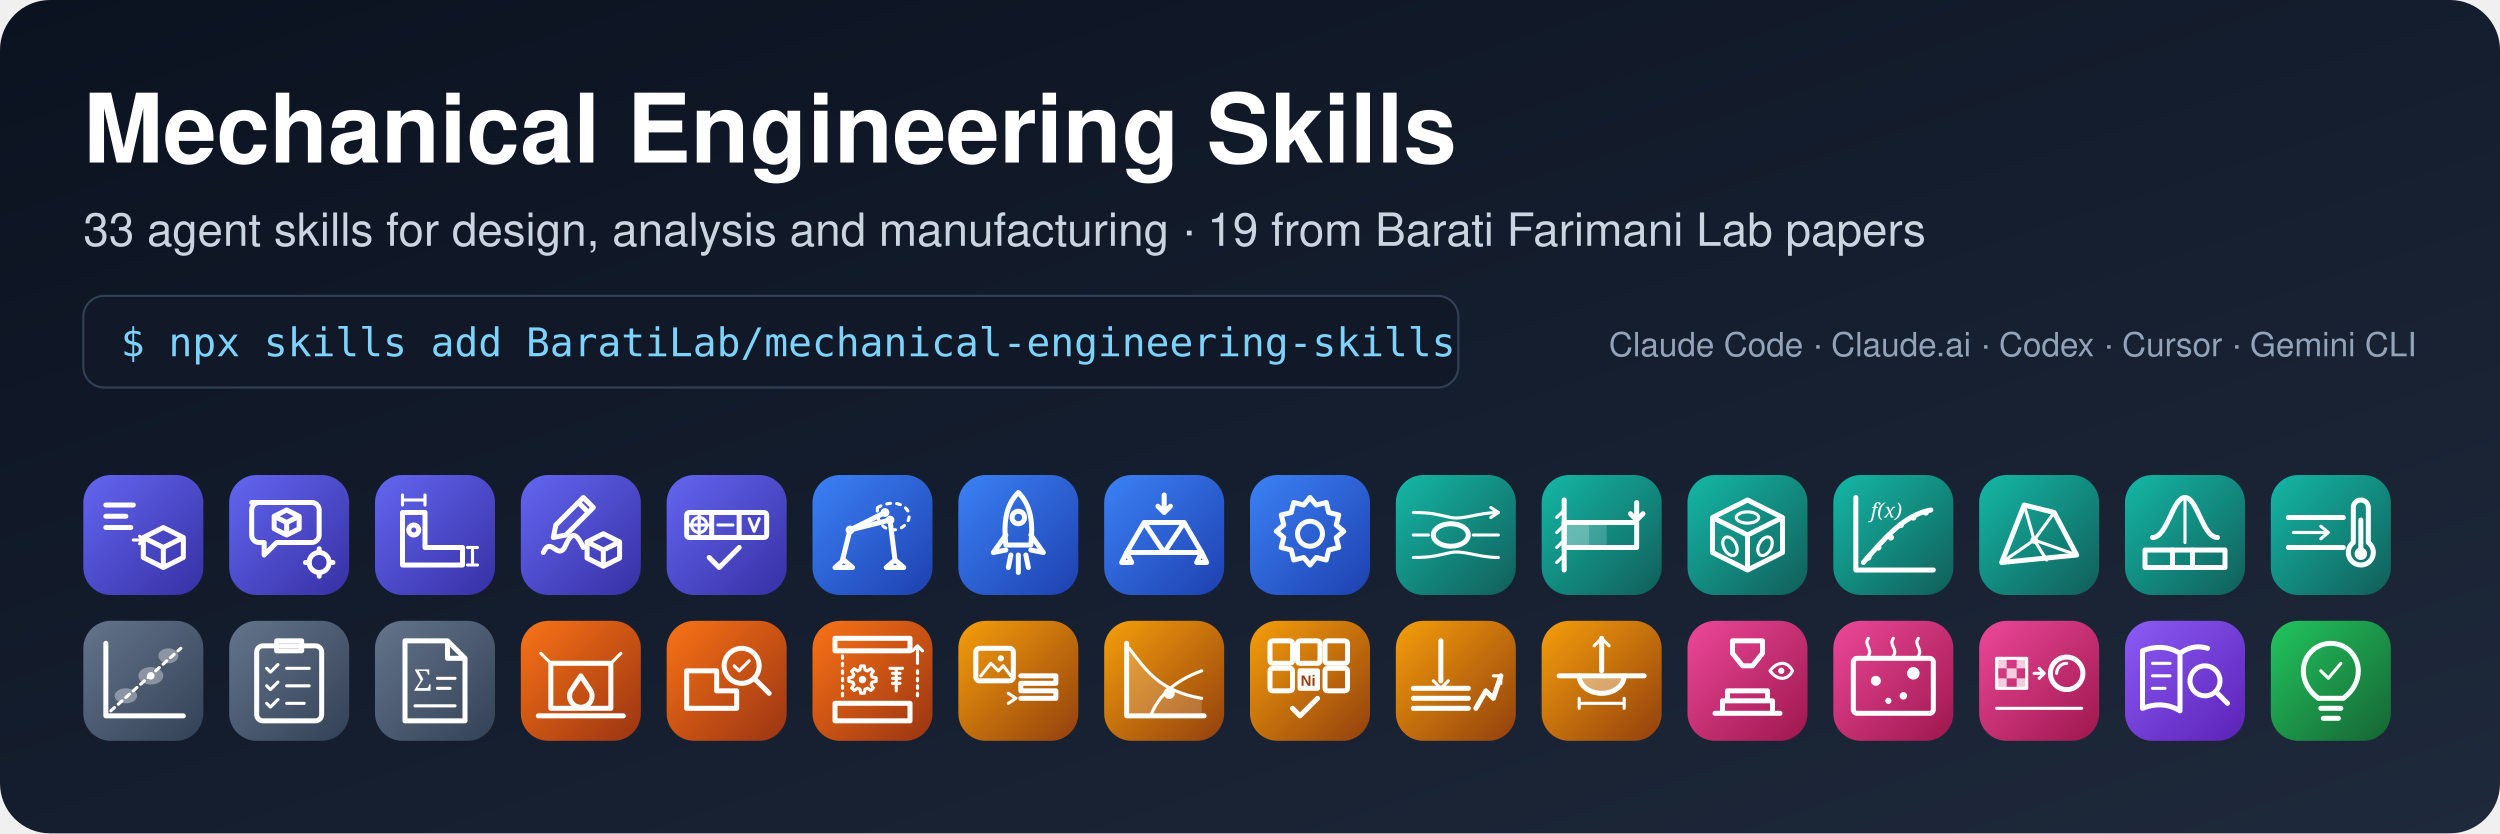
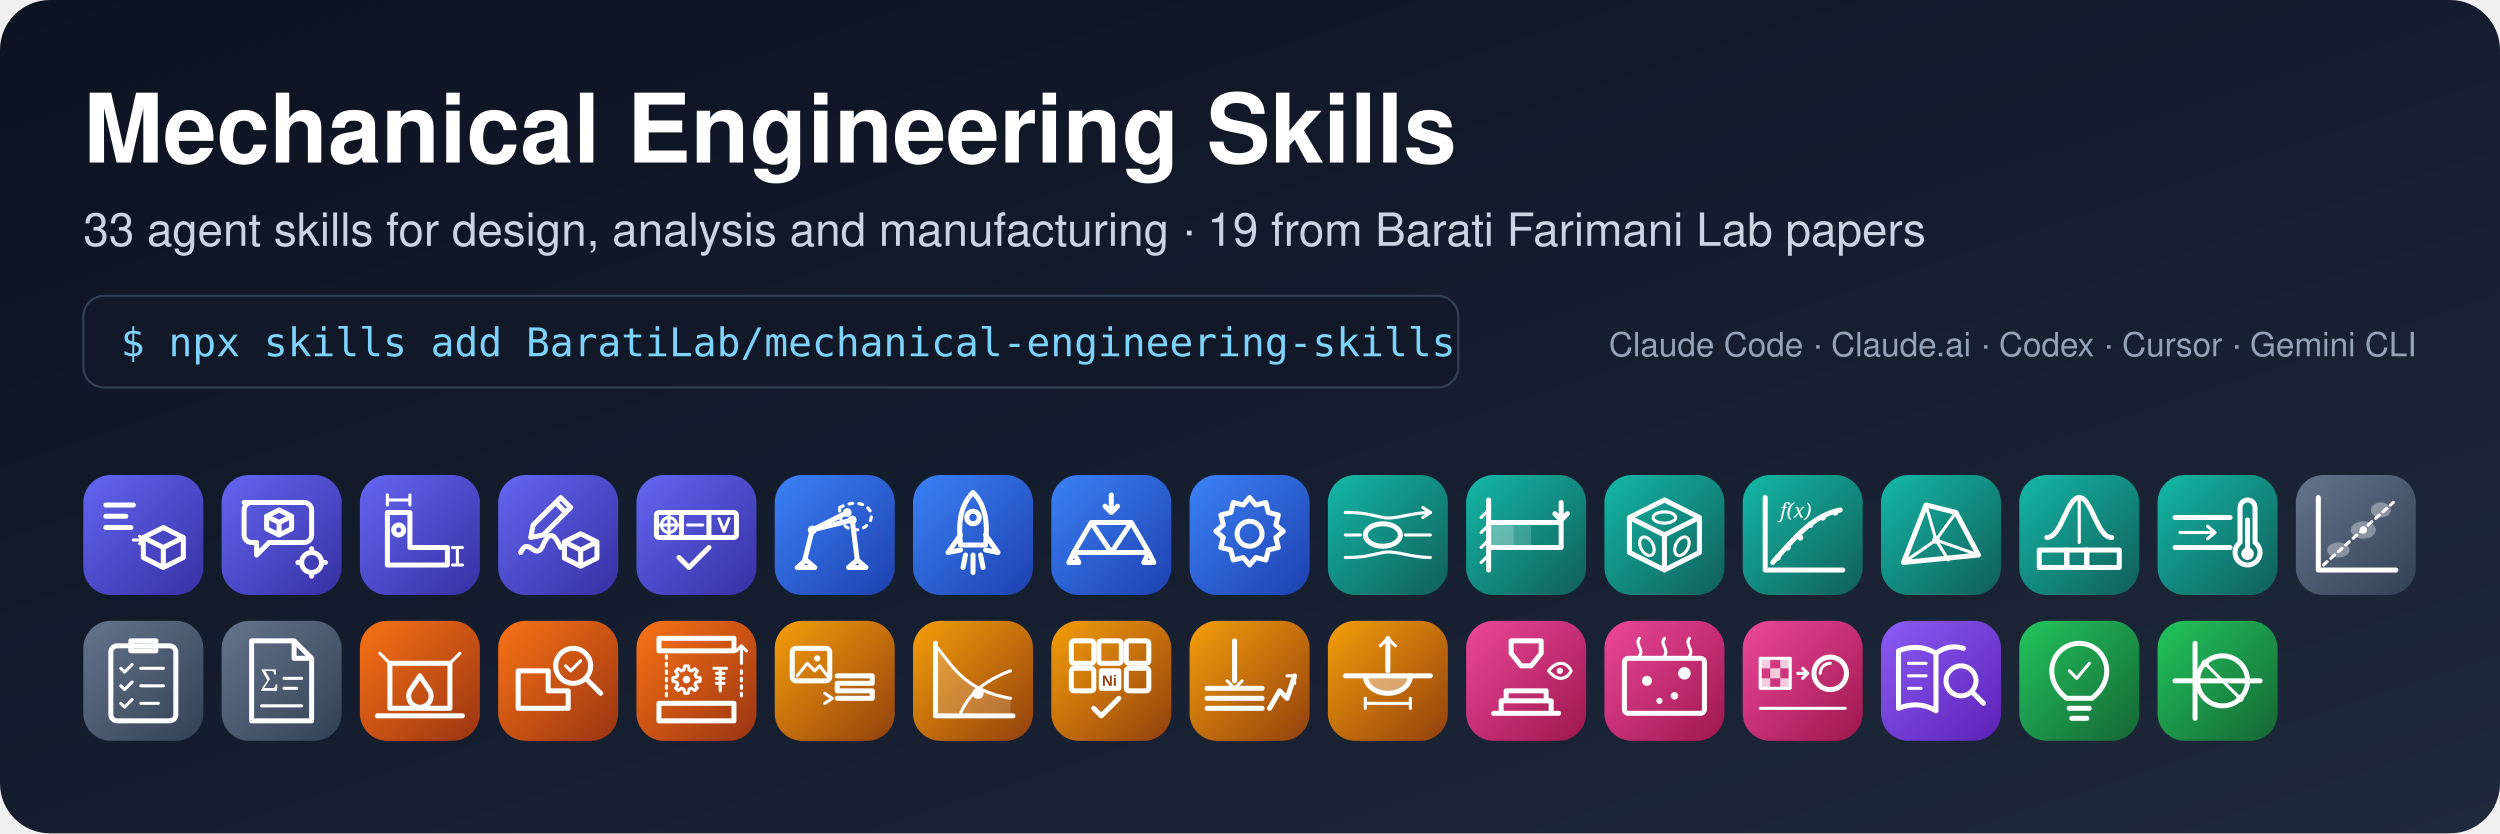
<svg xmlns="http://www.w3.org/2000/svg" width="1200" height="400" viewBox="0 0 1200 400">
  <defs>
    <linearGradient id="bg" x1="0" y1="0" x2="1" y2="1">
      <stop offset="0" stop-color="#0b1220" />
      <stop offset="1" stop-color="#1e293b" />
    </linearGradient>
  </defs>
  <rect width="1200" height="400" rx="24" fill="url(#bg)" />
  <text x="40" y="78" font-family="Helvetica,Arial,sans-serif" font-size="46" font-weight="700" fill="#fff">Mechanical Engineering Skills</text>
  <text x="40" y="118" font-family="Helvetica,Arial,sans-serif" font-size="22" fill="#cbd5e1">33 agent skills for design, analysis and manufacturing · 19 from Barati Farimani Lab papers</text>
  <rect x="40" y="142" width="660" height="44" rx="10" fill="#111827" stroke="#334155" />
  <text x="58" y="171" font-family="Menlo,Consolas,monospace" font-size="19" fill="#7dd3fc">$ npx skills add BaratiLab/mechanical-engineering-skills</text>
  <text x="1160" y="171" text-anchor="end" font-family="Helvetica,Arial,sans-serif" font-size="16" fill="#94a3b8">Claude Code · Claude.ai · Codex · Cursor · Gemini CLI</text>
-   <g transform="translate(40,228) scale(0.6)">
+   <g transform="translate(40.0,228) scale(0.6)">
    <defs>
      <linearGradient id="g-cadsmith-text-to-cad" x1="0" y1="0" x2="1" y2="1">
        <stop offset="0" stop-color="#6366f1" />
        <stop offset="1" stop-color="#3730a3" />
      </linearGradient>
    </defs>
    <rect width="96" height="96" rx="22" fill="url(#g-cadsmith-text-to-cad)" />
    <path stroke="#fff" stroke-width="4" stroke-linecap="round" stroke-linejoin="round" fill="none" d="M18,24 H40 M18,33 H34 M18,42 H38" />
    <path stroke="#fff" stroke-width="2.5" stroke-linecap="round" stroke-linejoin="round" fill="none" d="M40,52 l8,0 m-3,-3 l3,3 l-3,3" />
    <path stroke="#fff" stroke-width="4" stroke-linecap="round" stroke-linejoin="round" fill="none" d="M64,42 L80,50.0 L80,66.0 L64,74 L48,66.0 L48,50.0 Z M48,50.0 L64,58 L80,50.0 M64,58 L64,74" />
  </g>
-   <g transform="translate(110,228) scale(0.6)">
+   <g transform="translate(106.375,228) scale(0.6)">
    <defs>
      <linearGradient id="g-query2cad-freecad" x1="0" y1="0" x2="1" y2="1">
        <stop offset="0" stop-color="#6366f1" />
        <stop offset="1" stop-color="#3730a3" />
      </linearGradient>
    </defs>
    <rect width="96" height="96" rx="22" fill="url(#g-query2cad-freecad)" />
    <path stroke="#fff" stroke-width="4" stroke-linecap="round" stroke-linejoin="round" fill="none" d="M18,22 H66 a6,6 0 0 1 6,6 V48 a6,6 0 0 1 -6,6 H38 L28,64 V54 H24 a6,6 0 0 1 -6,-6 V28 a6,6 0 0 1 6,-6 Z" />
    <path stroke="#fff" stroke-width="4" stroke-linecap="round" stroke-linejoin="round" fill="none" d="M46,28 L56,33.0 L56,43.0 L46,48 L36,43.0 L36,33.0 Z M36,33.0 L46,38 L56,33.0 M46,38 L46,48" />
    <circle cx="72" cy="70" r="8" stroke="#fff" stroke-width="4" stroke-linecap="round" stroke-linejoin="round" fill="none" />
    <path stroke="#fff" stroke-width="4" stroke-linecap="round" stroke-linejoin="round" fill="none" d="M72,62 v-3 M72,78 v3 M64,70 h-3 M80,70 h3" />
  </g>
-   <g transform="translate(180,228) scale(0.6)">
+   <g transform="translate(172.75,228) scale(0.6)">
    <defs>
      <linearGradient id="g-parametric-part-cad" x1="0" y1="0" x2="1" y2="1">
        <stop offset="0" stop-color="#6366f1" />
        <stop offset="1" stop-color="#3730a3" />
      </linearGradient>
    </defs>
    <rect width="96" height="96" rx="22" fill="url(#g-parametric-part-cad)" />
    <path stroke="#fff" stroke-width="4" stroke-linecap="round" stroke-linejoin="round" fill="none" d="M22,30 H40 V58 H70 V72 H22 Z" />
    <circle cx="31" cy="44" r="4" stroke="#fff" stroke-width="4" stroke-linecap="round" stroke-linejoin="round" fill="none" />
    <path stroke="#fff" stroke-width="2.5" stroke-linecap="round" stroke-linejoin="round" fill="none" d="M22,20 H40 M22,16 v8 M40,16 v8 M78,58 V72 M74,58 h8 M74,72 h8" />
  </g>
-   <g transform="translate(250,228) scale(0.6)">
+   <g transform="translate(239.125,228) scale(0.6)">
    <defs>
      <linearGradient id="g-sketch-to-cad" x1="0" y1="0" x2="1" y2="1">
        <stop offset="0" stop-color="#6366f1" />
        <stop offset="1" stop-color="#3730a3" />
      </linearGradient>
    </defs>
    <rect width="96" height="96" rx="22" fill="url(#g-sketch-to-cad)" />
    <path stroke="#fff" stroke-width="4" stroke-linecap="round" stroke-linejoin="round" fill="none" d="M18,62 C24,48 30,70 36,56 S46,50 50,58" />
    <path stroke="#fff" stroke-width="4" stroke-linecap="round" stroke-linejoin="round" fill="none" d="M28,40 L50,18 L58,26 L36,48 L26,50 Z M46,22 l8,8" />
    <path stroke="#fff" stroke-width="4" stroke-linecap="round" stroke-linejoin="round" fill="none" d="M66,47 L79,53.5 L79,66.5 L66,73 L53,66.5 L53,53.5 Z M53,53.5 L66,60 L79,53.5 M66,60 L66,73" />
  </g>
-   <g transform="translate(320,228) scale(0.6)">
+   <g transform="translate(305.5,228) scale(0.6)">
    <defs>
      <linearGradient id="g-drawing-gdt-review" x1="0" y1="0" x2="1" y2="1">
        <stop offset="0" stop-color="#6366f1" />
        <stop offset="1" stop-color="#3730a3" />
      </linearGradient>
    </defs>
    <rect width="96" height="96" rx="22" fill="url(#g-drawing-gdt-review)" />
    <rect x="16" y="30" width="64" height="20" rx="2" stroke="#fff" stroke-width="4" stroke-linecap="round" stroke-linejoin="round" fill="none" />
    <path stroke="#fff" stroke-width="4" stroke-linecap="round" stroke-linejoin="round" fill="none" d="M36,30 V50 M58,30 V50" />
    <circle cx="26" cy="40" r="6" stroke="#fff" stroke-width="2.5" stroke-linecap="round" stroke-linejoin="round" fill="none" />
    <path stroke="#fff" stroke-width="2.5" stroke-linecap="round" stroke-linejoin="round" fill="none" d="M26,31 v18 M17,40 h18" />
    <path stroke="#fff" stroke-width="2.5" stroke-linecap="round" stroke-linejoin="round" fill="none" d="M41,40 h12" />
    <path stroke="#fff" stroke-width="2.5" stroke-linecap="round" stroke-linejoin="round" fill="none" d="M66,35 l4,10 l4,-10" />
    <path stroke="#fff" stroke-width="4" stroke-linecap="round" stroke-linejoin="round" fill="none" d="M34,66 l8,8 l16,-16" />
  </g>
-   <g transform="translate(390,228) scale(0.6)">
+   <g transform="translate(371.875,228) scale(0.6)">
    <defs>
      <linearGradient id="g-linkage-synthesis" x1="0" y1="0" x2="1" y2="1">
        <stop offset="0" stop-color="#3b82f6" />
        <stop offset="1" stop-color="#1e40af" />
      </linearGradient>
    </defs>
    <rect width="96" height="96" rx="22" fill="url(#g-linkage-synthesis)" />
    <path stroke="#fff" stroke-width="2.5" stroke-linecap="round" stroke-linejoin="round" fill="none" stroke-dasharray="3 5" d="M52,26 C70,16 84,30 74,40 C66,48 50,44 52,26 Z" />
    <path stroke="#fff" stroke-width="4" stroke-linecap="round" stroke-linejoin="round" fill="none" d="M24,68 L30,44 L62,36 L66,68" />
    <circle cx="30" cy="44" r="3.5" fill="#fff" />
    <circle cx="62" cy="36" r="3.5" fill="#fff" />
    <path stroke="#fff" stroke-width="4" stroke-linecap="round" stroke-linejoin="round" fill="none" d="M30,44 L58,30" />
    <circle cx="58" cy="30" r="3.5" fill="#fff" />
    <path stroke="#fff" stroke-width="4" stroke-linecap="round" stroke-linejoin="round" fill="none" d="M18,74 h14 l-7,-6 z M59,74 h14 l-7,-6 z" />
  </g>
-   <g transform="translate(460,228) scale(0.6)">
+   <g transform="translate(438.25,228) scale(0.6)">
    <defs>
      <linearGradient id="g-rocketsmith" x1="0" y1="0" x2="1" y2="1">
        <stop offset="0" stop-color="#3b82f6" />
        <stop offset="1" stop-color="#1e40af" />
      </linearGradient>
    </defs>
    <rect width="96" height="96" rx="22" fill="url(#g-rocketsmith)" />
    <path stroke="#fff" stroke-width="4" stroke-linecap="round" stroke-linejoin="round" fill="none" d="M48,14 C58,24 60,38 58,56 H38 C36,38 38,24 48,14 Z" />
    <circle cx="48" cy="34" r="5" stroke="#fff" stroke-width="4" stroke-linecap="round" stroke-linejoin="round" fill="none" />
    <path stroke="#fff" stroke-width="4" stroke-linecap="round" stroke-linejoin="round" fill="none" d="M38,48 L28,62 L38,60 M58,48 L68,62 L58,60" />
    <path stroke="#fff" stroke-width="4" stroke-linecap="round" stroke-linejoin="round" fill="none" d="M42,64 l-2,10 M48,64 v14 M54,64 l2,10" />
  </g>
-   <g transform="translate(530,228) scale(0.6)">
+   <g transform="translate(504.625,228) scale(0.6)">
    <defs>
      <linearGradient id="g-llm-mechanical-designer" x1="0" y1="0" x2="1" y2="1">
        <stop offset="0" stop-color="#3b82f6" />
        <stop offset="1" stop-color="#1e40af" />
      </linearGradient>
    </defs>
    <rect width="96" height="96" rx="22" fill="url(#g-llm-mechanical-designer)" />
    <path stroke="#fff" stroke-width="4" stroke-linecap="round" stroke-linejoin="round" fill="none" d="M18,62 H78 L64,38 H32 Z M32,38 L48,62 L64,38" />
    <path stroke="#fff" stroke-width="4" stroke-linecap="round" stroke-linejoin="round" fill="none" d="M18,62 l-4,8 h8 z M78,62 l-4,8 h8 z" />
    <path stroke="#fff" stroke-width="4" stroke-linecap="round" stroke-linejoin="round" fill="none" d="M48,16 V30 m-5,-5 l5,5 l5,-5" />
  </g>
-   <g transform="translate(600,228) scale(0.6)">
+   <g transform="translate(571.0,228) scale(0.6)">
    <defs>
      <linearGradient id="g-machine-element-sizing" x1="0" y1="0" x2="1" y2="1">
        <stop offset="0" stop-color="#3b82f6" />
        <stop offset="1" stop-color="#1e40af" />
      </linearGradient>
    </defs>
    <rect width="96" height="96" rx="22" fill="url(#g-machine-element-sizing)" />
    <path stroke="#fff" stroke-width="4" stroke-linecap="round" stroke-linejoin="round" fill="none" d="M48,18 l5,6 l8,-2 l2,8 l8,2 l-2,8 l6,5 l-6,5 l2,8 l-8,2 l-2,8 l-8,-2 l-5,6 l-5,-6 l-8,2 l-2,-8 l-8,-2 l2,-8 l-6,-5 l6,-5 l-2,-8 l8,-2 l2,-8 l8,2 Z" />
    <circle cx="48" cy="47" r="10" stroke="#fff" stroke-width="4" stroke-linecap="round" stroke-linejoin="round" fill="none" />
  </g>
-   <g transform="translate(670,228) scale(0.6)">
+   <g transform="translate(637.375,228) scale(0.6)">
    <defs>
      <linearGradient id="g-cfd-simulation-setup" x1="0" y1="0" x2="1" y2="1">
        <stop offset="0" stop-color="#14b8a6" />
        <stop offset="1" stop-color="#115e59" />
      </linearGradient>
    </defs>
    <rect width="96" height="96" rx="22" fill="url(#g-cfd-simulation-setup)" />
    <ellipse cx="44" cy="48" rx="14" ry="9" stroke="#fff" stroke-width="4" stroke-linecap="round" stroke-linejoin="round" fill="none" />
    <path stroke="#fff" stroke-width="2.5" stroke-linecap="round" stroke-linejoin="round" fill="none" d="M14,30 C30,30 34,32 44,34 S66,30 82,30 M14,48 H26 M62,48 H82 M14,66 C30,66 34,64 44,62 S66,66 82,66" />
    <path stroke="#fff" stroke-width="2.5" stroke-linecap="round" stroke-linejoin="round" fill="none" d="M76,26 l6,4 l-6,4" />
  </g>
-   <g transform="translate(740,228) scale(0.6)">
+   <g transform="translate(703.75,228) scale(0.6)">
    <defs>
      <linearGradient id="g-stress-field-surrogate" x1="0" y1="0" x2="1" y2="1">
        <stop offset="0" stop-color="#14b8a6" />
        <stop offset="1" stop-color="#115e59" />
      </linearGradient>
    </defs>
    <rect width="96" height="96" rx="22" fill="url(#g-stress-field-surrogate)" />
    <path stroke="#fff" stroke-width="4" stroke-linecap="round" stroke-linejoin="round" fill="none" d="M18,20 V76" />
    <path stroke="#fff" stroke-width="2.5" stroke-linecap="round" stroke-linejoin="round" fill="none" d="M18,28 l-6,6 M18,40 l-6,6 M18,52 l-6,6 M18,64 l-6,6" />
    <rect x="18" y="38" width="58" height="20" stroke="#fff" stroke-width="4" stroke-linecap="round" stroke-linejoin="round" fill="none" />
    <path d="M20,40 h18 v16 h-18 z" fill="#fff" fill-opacity="0.35" />
    <path d="M38,40 h14 v16 h-14 z" fill="#fff" fill-opacity="0.18" />
    <path stroke="#fff" stroke-width="4" stroke-linecap="round" stroke-linejoin="round" fill="none" d="M76,22 V36 m-5,-5 l5,5 l5,-5" />
  </g>
-   <g transform="translate(810,228) scale(0.6)">
+   <g transform="translate(770.125,228) scale(0.6)">
    <defs>
      <linearGradient id="g-lattice-inverse-design" x1="0" y1="0" x2="1" y2="1">
        <stop offset="0" stop-color="#14b8a6" />
        <stop offset="1" stop-color="#115e59" />
      </linearGradient>
    </defs>
    <rect width="96" height="96" rx="22" fill="url(#g-lattice-inverse-design)" />
    <path stroke="#fff" stroke-width="4" stroke-linecap="round" stroke-linejoin="round" fill="none" d="M48,20 L76,34.0 L76,62.0 L48,76 L20,62.0 L20,34.0 Z M20,34.0 L48,48 L76,34.0 M48,48 L48,76" />
    <ellipse cx="48" cy="34" rx="9" ry="4.5" stroke="#fff" stroke-width="2.5" stroke-linecap="round" stroke-linejoin="round" fill="none" />
    <ellipse cx="34" cy="57" rx="5" ry="8" transform="rotate(-28 34 57)" stroke="#fff" stroke-width="2.5" stroke-linecap="round" stroke-linejoin="round" fill="none" />
    <ellipse cx="62" cy="57" rx="5" ry="8" transform="rotate(28 62 57)" stroke="#fff" stroke-width="2.5" stroke-linecap="round" stroke-linejoin="round" fill="none" />
  </g>
-   <g transform="translate(880,228) scale(0.6)">
+   <g transform="translate(836.5,228) scale(0.6)">
    <defs>
      <linearGradient id="g-equation-discovery" x1="0" y1="0" x2="1" y2="1">
        <stop offset="0" stop-color="#14b8a6" />
        <stop offset="1" stop-color="#115e59" />
      </linearGradient>
    </defs>
    <rect width="96" height="96" rx="22" fill="url(#g-equation-discovery)" />
    <path stroke="#fff" stroke-width="4" stroke-linecap="round" stroke-linejoin="round" fill="none" d="M18,18 V76 H80" />
    <circle cx="28" cy="66" r="2.5" fill="#fff" />
    <circle cx="36" cy="58" r="2.5" fill="#fff" />
    <circle cx="46" cy="50" r="2.5" fill="#fff" />
    <circle cx="54" cy="40" r="2.5" fill="#fff" />
    <circle cx="64" cy="34" r="2.5" fill="#fff" />
    <circle cx="74" cy="30" r="2.5" fill="#fff" />
    <path stroke="#fff" stroke-width="4" stroke-linecap="round" stroke-linejoin="round" fill="none" d="M24,70 C40,52 56,32 78,28" />
    <text x="30" y="34" font-family="Georgia,serif" font-style="italic" font-size="16" fill="#fff">f(x)</text>
  </g>
-   <g transform="translate(950,228) scale(0.6)">
+   <g transform="translate(902.875,228) scale(0.6)">
    <defs>
      <linearGradient id="g-quick-fea" x1="0" y1="0" x2="1" y2="1">
        <stop offset="0" stop-color="#14b8a6" />
        <stop offset="1" stop-color="#115e59" />
      </linearGradient>
    </defs>
    <rect width="96" height="96" rx="22" fill="url(#g-quick-fea)" />
    <path stroke="#fff" stroke-width="4" stroke-linecap="round" stroke-linejoin="round" fill="none" d="M18,70 L36,24 L60,30 L78,64 Z" />
    <path stroke="#fff" stroke-width="2.5" stroke-linecap="round" stroke-linejoin="round" fill="none" d="M36,24 L44,52 L18,70 M44,52 L60,30 M44,52 L78,64 M44,52 L54,68" />
    <circle cx="44" cy="52" r="3" fill="#fff" />
  </g>
-   <g transform="translate(1020,228) scale(0.6)">
+   <g transform="translate(969.25,228) scale(0.6)">
    <defs>
      <linearGradient id="g-tolerance-stackup" x1="0" y1="0" x2="1" y2="1">
        <stop offset="0" stop-color="#14b8a6" />
        <stop offset="1" stop-color="#115e59" />
      </linearGradient>
    </defs>
    <rect width="96" height="96" rx="22" fill="url(#g-tolerance-stackup)" />
    <rect x="16" y="60" width="22" height="14" stroke="#fff" stroke-width="4" stroke-linecap="round" stroke-linejoin="round" fill="none" />
    <rect x="38" y="60" width="16" height="14" stroke="#fff" stroke-width="4" stroke-linecap="round" stroke-linejoin="round" fill="none" />
    <rect x="54" y="60" width="26" height="14" stroke="#fff" stroke-width="4" stroke-linecap="round" stroke-linejoin="round" fill="none" />
    <path stroke="#fff" stroke-width="4" stroke-linecap="round" stroke-linejoin="round" fill="none" d="M22,50 C34,50 38,18 48,18 S62,50 74,50" />
    <path stroke="#fff" stroke-width="2.5" stroke-linecap="round" stroke-linejoin="round" fill="none" d="M48,18 V54" />
  </g>
-   <g transform="translate(1090,228) scale(0.6)">
+   <g transform="translate(1035.625,228) scale(0.6)">
    <defs>
      <linearGradient id="g-thermal-fluids-calc" x1="0" y1="0" x2="1" y2="1">
        <stop offset="0" stop-color="#14b8a6" />
        <stop offset="1" stop-color="#115e59" />
      </linearGradient>
    </defs>
    <rect width="96" height="96" rx="22" fill="url(#g-thermal-fluids-calc)" />
    <path stroke="#fff" stroke-width="4" stroke-linecap="round" stroke-linejoin="round" fill="none" d="M14,34 H58 M14,58 H58" />
    <path stroke="#fff" stroke-width="2.5" stroke-linecap="round" stroke-linejoin="round" fill="none" d="M18,46 H46 m-6,-5 l6,5 l-6,5" />
    <path stroke="#fff" stroke-width="4" stroke-linecap="round" stroke-linejoin="round" fill="none" d="M72,20 a6,6 0 0 1 6,6 V54 a10,10 0 1 1 -12,0 V26 a6,6 0 0 1 6,-6 Z" />
    <circle cx="72" cy="63" r="5" fill="#fff" />
    <path stroke="#fff" stroke-width="4" stroke-linecap="round" stroke-linejoin="round" fill="none" d="M72,62 V36" />
  </g>
-   <g transform="translate(40,298) scale(0.6)">
+   <g transform="translate(1102.0,228) scale(0.6)">
    <defs>
      <linearGradient id="g-material-selection" x1="0" y1="0" x2="1" y2="1">
        <stop offset="0" stop-color="#64748b" />
        <stop offset="1" stop-color="#334155" />
      </linearGradient>
    </defs>
    <rect width="96" height="96" rx="22" fill="url(#g-material-selection)" />
    <path stroke="#fff" stroke-width="4" stroke-linecap="round" stroke-linejoin="round" fill="none" d="M18,18 V76 H80" />
    <ellipse cx="34" cy="60" rx="9" ry="6" fill="#fff" fill-opacity="0.35" />
    <ellipse cx="54" cy="44" rx="10" ry="7" fill="#fff" fill-opacity="0.35" />
    <ellipse cx="68" cy="28" rx="8" ry="6" fill="#fff" fill-opacity="0.35" />
    <path stroke="#fff" stroke-width="2.5" stroke-linecap="round" stroke-linejoin="round" fill="none" stroke-dasharray="4 4" d="M22,72 L78,22" />
    <circle cx="54" cy="44" r="3" fill="#fff" />
  </g>
-   <g transform="translate(110,298) scale(0.6)">
+   <g transform="translate(40.0,298) scale(0.6)">
    <defs>
      <linearGradient id="g-design-review-package" x1="0" y1="0" x2="1" y2="1">
        <stop offset="0" stop-color="#64748b" />
        <stop offset="1" stop-color="#334155" />
      </linearGradient>
    </defs>
    <rect width="96" height="96" rx="22" fill="url(#g-design-review-package)" />
    <rect x="22" y="20" width="52" height="60" rx="5" stroke="#fff" stroke-width="4" stroke-linecap="round" stroke-linejoin="round" fill="none" />
    <path stroke="#fff" stroke-width="4" stroke-linecap="round" stroke-linejoin="round" fill="none" d="M38,16 h20 v8 h-20 z" />
    <path stroke="#fff" stroke-width="2.5" stroke-linecap="round" stroke-linejoin="round" fill="none" d="M30,38 l3,3 l6,-6 M30,52 l3,3 l6,-6 M30,66 l3,3 l6,-6 M46,38 h18 M46,52 h18 M46,66 h14" />
  </g>
-   <g transform="translate(180,298) scale(0.6)">
+   <g transform="translate(106.375,298) scale(0.6)">
    <defs>
      <linearGradient id="g-engineering-calc-report" x1="0" y1="0" x2="1" y2="1">
        <stop offset="0" stop-color="#64748b" />
        <stop offset="1" stop-color="#334155" />
      </linearGradient>
    </defs>
    <rect width="96" height="96" rx="22" fill="url(#g-engineering-calc-report)" />
    <path stroke="#fff" stroke-width="4" stroke-linecap="round" stroke-linejoin="round" fill="none" d="M24,16 H58 L72,30 V80 H24 Z M58,16 V30 H72" />
    <text x="31" y="56" font-family="Georgia,serif" font-size="24" fill="#fff">Σ</text>
    <path stroke="#fff" stroke-width="2.5" stroke-linecap="round" stroke-linejoin="round" fill="none" d="M50,46 h14 M50,54 h10 M32,68 h32" />
  </g>
-   <g transform="translate(250,298) scale(0.6)">
+   <g transform="translate(172.75,298) scale(0.6)">
    <defs>
      <linearGradient id="g-agentscad-fdm-dfam" x1="0" y1="0" x2="1" y2="1">
        <stop offset="0" stop-color="#f97316" />
        <stop offset="1" stop-color="#9a3412" />
      </linearGradient>
    </defs>
    <rect width="96" height="96" rx="22" fill="url(#g-agentscad-fdm-dfam)" />
    <path stroke="#fff" stroke-width="4" stroke-linecap="round" stroke-linejoin="round" fill="none" d="M14,76 H82" />
    <path stroke="#fff" stroke-width="4" stroke-linecap="round" stroke-linejoin="round" fill="none" d="M24,70 V34 H72 V70 Z" />
    <path stroke="#fff" stroke-width="4" stroke-linecap="round" stroke-linejoin="round" fill="none" d="M48,44 L56,56 A9,9 0 1 1 40,56 Z" />
    <path stroke="#fff" stroke-width="2.5" stroke-linecap="round" stroke-linejoin="round" fill="none" d="M72,34 L80,26 M24,34 L16,26" />
  </g>
-   <g transform="translate(320,298) scale(0.6)">
+   <g transform="translate(239.125,298) scale(0.6)">
    <defs>
      <linearGradient id="g-dfm-review" x1="0" y1="0" x2="1" y2="1">
        <stop offset="0" stop-color="#f97316" />
        <stop offset="1" stop-color="#9a3412" />
      </linearGradient>
    </defs>
    <rect width="96" height="96" rx="22" fill="url(#g-dfm-review)" />
    <path stroke="#fff" stroke-width="4" stroke-linecap="round" stroke-linejoin="round" fill="none" d="M16,70 V40 H40 V56 H56 V70 Z" />
    <circle cx="60" cy="36" r="14" stroke="#fff" stroke-width="4" stroke-linecap="round" stroke-linejoin="round" fill="none" />
    <path stroke="#fff" stroke-width="4" stroke-linecap="round" stroke-linejoin="round" fill="none" d="M70,46 L82,58" />
    <path stroke="#fff" stroke-width="2.5" stroke-linecap="round" stroke-linejoin="round" fill="none" d="M54,36 l4,4 l8,-8" />
  </g>
-   <g transform="translate(390,298) scale(0.6)">
+   <g transform="translate(305.5,298) scale(0.6)">
    <defs>
      <linearGradient id="g-mechanical-teardown" x1="0" y1="0" x2="1" y2="1">
        <stop offset="0" stop-color="#f97316" />
        <stop offset="1" stop-color="#9a3412" />
      </linearGradient>
    </defs>
    <rect width="96" height="96" rx="22" fill="url(#g-mechanical-teardown)" />
    <path stroke="#fff" stroke-width="4" stroke-linecap="round" stroke-linejoin="round" fill="none" d="M18,66 H78 V80 H18 Z" />
    <path stroke="#fff" stroke-width="4" stroke-linecap="round" stroke-linejoin="round" fill="none" d="M18,14 H78 V24 H18 Z" />
    <path stroke="#fff" stroke-width="2.5" stroke-linecap="round" stroke-linejoin="round" fill="none" d="M50.9,45.6 L50.9,48.4 L47.7,49.1 L46.9,51.0 L48.7,53.7 L46.7,55.7 L44.0,53.9 L42.1,54.7 L41.4,57.9 L38.6,57.9 L37.9,54.7 L36.0,53.9 L33.3,55.7 L31.3,53.7 L33.1,51.0 L32.3,49.1 L29.1,48.4 L29.1,45.6 L32.3,44.9 L33.1,43.0 L31.3,40.3 L33.3,38.3 L36.0,40.1 L37.9,39.3 L38.6,36.1 L41.4,36.1 L42.1,39.3 L44.0,40.1 L46.7,38.3 L48.7,40.3 L46.9,43.0 L47.7,44.9 Z" />
    <circle cx="40" cy="47" r="3" fill="#fff" />
    <path stroke="#fff" stroke-width="2.5" stroke-linecap="round" stroke-linejoin="round" fill="none" d="M62,38 h10 M67,38 V56 M64,42 h6 M64,46 h6 M64,50 h6" />
    <path stroke="#fff" stroke-width="2.5" stroke-linecap="round" stroke-linejoin="round" fill="none" stroke-dasharray="2 4" d="M24,28 V62 M84,40 V60" />
    <path stroke="#fff" stroke-width="2.5" stroke-linecap="round" stroke-linejoin="round" fill="none" d="M84,34 V20 m-4,4 l4,-4 l4,4" />
  </g>
-   <g transform="translate(460,298) scale(0.6)">
+   <g transform="translate(371.875,298) scale(0.6)">
    <defs>
      <linearGradient id="g-image2gcode" x1="0" y1="0" x2="1" y2="1">
        <stop offset="0" stop-color="#f59e0b" />
        <stop offset="1" stop-color="#92400e" />
      </linearGradient>
    </defs>
    <rect width="96" height="96" rx="22" fill="url(#g-image2gcode)" />
    <rect x="14" y="22" width="30" height="26" rx="3" stroke="#fff" stroke-width="4" stroke-linecap="round" stroke-linejoin="round" fill="none" />
    <path stroke="#fff" stroke-width="2.5" stroke-linecap="round" stroke-linejoin="round" fill="none" d="M18,44 l8,-10 l6,6 l4,-4 l6,8" />
    <circle cx="34" cy="30" r="2.5" fill="#fff" />
    <path stroke="#fff" stroke-width="4" stroke-linecap="round" stroke-linejoin="round" fill="none" d="M50,62 h28 v-6 h-28 v-6 h28 v-6 h-28" />
    <path stroke="#fff" stroke-width="2.5" stroke-linecap="round" stroke-linejoin="round" fill="none" d="M40,58 l6,4 l-6,4" />
  </g>
-   <g transform="translate(530,298) scale(0.6)">
+   <g transform="translate(438.25,298) scale(0.6)">
    <defs>
      <linearGradient id="g-lpbf-defect-prediction" x1="0" y1="0" x2="1" y2="1">
        <stop offset="0" stop-color="#f59e0b" />
        <stop offset="1" stop-color="#92400e" />
      </linearGradient>
    </defs>
    <rect width="96" height="96" rx="22" fill="url(#g-lpbf-defect-prediction)" />
    <path stroke="#fff" stroke-width="4" stroke-linecap="round" stroke-linejoin="round" fill="none" d="M18,18 V76 H80" />
    <path d="M20,74 L20,20 C34,40 44,56 78,62 L78,74 Z" fill="#fff" fill-opacity="0.18" />
    <path stroke="#fff" stroke-width="2.5" stroke-linecap="round" stroke-linejoin="round" fill="none" d="M20,22 C34,40 44,56 78,62 M38,74 C44,60 56,48 78,40" />
    <circle cx="52" cy="58" r="4.5" fill="#fff" />
  </g>
-   <g transform="translate(600,298) scale(0.6)">
+   <g transform="translate(504.625,298) scale(0.6)">
    <defs>
      <linearGradient id="g-am-alloy-screening" x1="0" y1="0" x2="1" y2="1">
        <stop offset="0" stop-color="#f59e0b" />
        <stop offset="1" stop-color="#92400e" />
      </linearGradient>
    </defs>
    <rect width="96" height="96" rx="22" fill="url(#g-am-alloy-screening)" />
    <rect x="16" y="16" width="18" height="18" rx="2" stroke="#fff" stroke-width="4" stroke-linecap="round" stroke-linejoin="round" fill="none" />
    <rect x="38" y="16" width="18" height="18" rx="2" stroke="#fff" stroke-width="4" stroke-linecap="round" stroke-linejoin="round" fill="none" />
    <rect x="60" y="16" width="18" height="18" rx="2" stroke="#fff" stroke-width="4" stroke-linecap="round" stroke-linejoin="round" fill="none" />
    <rect x="16" y="38" width="18" height="18" rx="2" stroke="#fff" stroke-width="4" stroke-linecap="round" stroke-linejoin="round" fill="none" />
    <rect x="38" y="38" width="18" height="18" rx="2" fill="#fff" />
    <rect x="60" y="38" width="18" height="18" rx="2" stroke="#fff" stroke-width="4" stroke-linecap="round" stroke-linejoin="round" fill="none" />
    <text x="40.5" y="52" font-family="Arial,sans-serif" font-weight="bold" font-size="12" fill="#92400e">Ni</text>
    <path stroke="#fff" stroke-width="4" stroke-linecap="round" stroke-linejoin="round" fill="none" d="M34,70 l6,6 l14,-14" />
  </g>
-   <g transform="translate(670,298) scale(0.6)">
+   <g transform="translate(571.0,298) scale(0.6)">
    <defs>
      <linearGradient id="g-sls-process-optimization" x1="0" y1="0" x2="1" y2="1">
        <stop offset="0" stop-color="#f59e0b" />
        <stop offset="1" stop-color="#92400e" />
      </linearGradient>
    </defs>
    <rect width="96" height="96" rx="22" fill="url(#g-sls-process-optimization)" />
    <path stroke="#fff" stroke-width="4" stroke-linecap="round" stroke-linejoin="round" fill="none" d="M14,70 H58 M14,62 H58 M14,54 H58" />
    <path stroke="#fff" stroke-width="4" stroke-linecap="round" stroke-linejoin="round" fill="none" d="M36,16 V48" />
    <path stroke="#fff" stroke-width="2.5" stroke-linecap="round" stroke-linejoin="round" fill="none" d="M30,48 l6,6 l6,-6" />
    <path stroke="#fff" stroke-width="4" stroke-linecap="round" stroke-linejoin="round" fill="none" d="M64,70 L72,56 L78,62 L84,44" />
    <path stroke="#fff" stroke-width="2.5" stroke-linecap="round" stroke-linejoin="round" fill="none" d="M78,44 h6 v6" />
  </g>
-   <g transform="translate(740,298) scale(0.6)">
+   <g transform="translate(637.375,298) scale(0.6)">
    <defs>
      <linearGradient id="g-meltpool-geometry" x1="0" y1="0" x2="1" y2="1">
        <stop offset="0" stop-color="#f59e0b" />
        <stop offset="1" stop-color="#92400e" />
      </linearGradient>
    </defs>
    <rect width="96" height="96" rx="22" fill="url(#g-meltpool-geometry)" />
    <path stroke="#fff" stroke-width="4" stroke-linecap="round" stroke-linejoin="round" fill="none" d="M14,44 H82" />
    <path d="M30,44 A18,14 0 0 0 66,44 Z" fill="#fff" fill-opacity="0.4" />
    <path stroke="#fff" stroke-width="4" stroke-linecap="round" stroke-linejoin="round" fill="none" d="M30,44 A18,14 0 0 0 66,44" />
    <path stroke="#fff" stroke-width="4" stroke-linecap="round" stroke-linejoin="round" fill="none" d="M48,14 V40" />
    <path stroke="#fff" stroke-width="2.5" stroke-linecap="round" stroke-linejoin="round" fill="none" d="M42,20 L48,14 L54,20" />
    <path stroke="#fff" stroke-width="2.5" stroke-linecap="round" stroke-linejoin="round" fill="none" d="M30,66 H66 M30,62 v8 M66,62 v8" />
  </g>
-   <g transform="translate(810,298) scale(0.6)">
+   <g transform="translate(703.75,298) scale(0.6)">
    <defs>
      <linearGradient id="g-llm-3d-print-monitor" x1="0" y1="0" x2="1" y2="1">
        <stop offset="0" stop-color="#ec4899" />
        <stop offset="1" stop-color="#9d174d" />
      </linearGradient>
    </defs>
    <rect width="96" height="96" rx="22" fill="url(#g-llm-3d-print-monitor)" />
    <path stroke="#fff" stroke-width="4" stroke-linecap="round" stroke-linejoin="round" fill="none" d="M36,16 H60 V26 L52,36 H44 L36,26 Z" />
    <path stroke="#fff" stroke-width="4" stroke-linecap="round" stroke-linejoin="round" fill="none" d="M22,74 H74 M28,74 V64 H68 V74 M32,64 V56 H64 V64" />
    <path stroke="#fff" stroke-width="2.5" stroke-linecap="round" stroke-linejoin="round" fill="none" d="M66,40 C72,32 80,32 84,40 C80,48 72,48 66,40 Z" />
    <circle cx="75" cy="40" r="2.5" fill="#fff" />
  </g>
-   <g transform="translate(880,298) scale(0.6)">
+   <g transform="translate(770.125,298) scale(0.6)">
    <defs>
      <linearGradient id="g-thermal-porosity" x1="0" y1="0" x2="1" y2="1">
        <stop offset="0" stop-color="#ec4899" />
        <stop offset="1" stop-color="#9d174d" />
      </linearGradient>
    </defs>
    <rect width="96" height="96" rx="22" fill="url(#g-thermal-porosity)" />
    <rect x="16" y="30" width="64" height="44" rx="3" stroke="#fff" stroke-width="4" stroke-linecap="round" stroke-linejoin="round" fill="none" />
    <circle cx="34" cy="48" r="4" fill="#fff" />
    <circle cx="56" cy="60" r="3" fill="#fff" />
    <circle cx="64" cy="42" r="5" fill="#fff" />
    <circle cx="44" cy="64" r="2.5" fill="#fff" />
    <path stroke="#fff" stroke-width="2.5" stroke-linecap="round" stroke-linejoin="round" fill="none" d="M28,14 c-4,5 4,9 0,14 M48,14 c-4,5 4,9 0,14 M68,14 c-4,5 4,9 0,14" />
  </g>
-   <g transform="translate(950,298) scale(0.6)">
+   <g transform="translate(836.5,298) scale(0.6)">
    <defs>
      <linearGradient id="g-lpbf-superres" x1="0" y1="0" x2="1" y2="1">
        <stop offset="0" stop-color="#ec4899" />
        <stop offset="1" stop-color="#9d174d" />
      </linearGradient>
    </defs>
    <rect width="96" height="96" rx="22" fill="url(#g-lpbf-superres)" />
    <path d="M14,30 h8 v8 h-8 z M22,38 h8 v8 h-8 z M14,46 h8 v8 h-8 z M30,30 h8 v8 h-8 z M30,46 h8 v8 h-8 z" fill="#fff" fill-opacity="0.75" />
    <rect x="14" y="30" width="24" height="24" stroke="#fff" stroke-width="2.5" stroke-linecap="round" stroke-linejoin="round" fill="none" />
    <path stroke="#fff" stroke-width="2.5" stroke-linecap="round" stroke-linejoin="round" fill="none" d="M44,42 h8 m-4,-4 l4,4 l-4,4" />
    <circle cx="70" cy="42" r="13" stroke="#fff" stroke-width="4" stroke-linecap="round" stroke-linejoin="round" fill="none" />
    <path stroke="#fff" stroke-width="2.5" stroke-linecap="round" stroke-linejoin="round" fill="none" d="M62,42 a8,8 0 0 1 8,-8" />
    <path stroke="#fff" stroke-width="2.5" stroke-linecap="round" stroke-linejoin="round" fill="none" d="M14,70 H82" />
  </g>
-   <g transform="translate(1020,298) scale(0.6)">
+   <g transform="translate(902.875,298) scale(0.6)">
    <defs>
      <linearGradient id="g-am-literature-rag" x1="0" y1="0" x2="1" y2="1">
        <stop offset="0" stop-color="#8b5cf6" />
        <stop offset="1" stop-color="#5b21b6" />
      </linearGradient>
    </defs>
    <rect width="96" height="96" rx="22" fill="url(#g-am-literature-rag)" />
    <path stroke="#fff" stroke-width="4" stroke-linecap="round" stroke-linejoin="round" fill="none" d="M14,24 C24,20 34,20 44,26 V72 C34,66 24,66 14,70 Z M44,26 C52,20 60,20 66,22" />
    <circle cx="64" cy="48" r="12" stroke="#fff" stroke-width="4" stroke-linecap="round" stroke-linejoin="round" fill="none" />
    <path stroke="#fff" stroke-width="4" stroke-linecap="round" stroke-linejoin="round" fill="none" d="M73,57 L82,66" />
    <path stroke="#fff" stroke-width="2.5" stroke-linecap="round" stroke-linejoin="round" fill="none" d="M22,34 h14 M22,44 h14 M22,54 h10" />
  </g>
-   <g transform="translate(1090,298) scale(0.6)">
+   <g transform="translate(969.25,298) scale(0.6)">
    <defs>
      <linearGradient id="g-worked-problem-generator" x1="0" y1="0" x2="1" y2="1">
        <stop offset="0" stop-color="#22c55e" />
        <stop offset="1" stop-color="#166534" />
      </linearGradient>
    </defs>
    <rect width="96" height="96" rx="22" fill="url(#g-worked-problem-generator)" />
    <path stroke="#fff" stroke-width="4" stroke-linecap="round" stroke-linejoin="round" fill="none" d="M38,62 C30,56 26,48 26,40 a22,22 0 0 1 44,0 c0,8 -4,16 -12,22 Z" />
    <path stroke="#fff" stroke-width="4" stroke-linecap="round" stroke-linejoin="round" fill="none" d="M40,70 h16 M42,78 h12" />
    <path stroke="#fff" stroke-width="2.5" stroke-linecap="round" stroke-linejoin="round" fill="none" d="M40,40 l6,6 l10,-12" />
  </g>
+   <g transform="translate(1035.625,298) scale(0.6)">
+     <defs>
+       <linearGradient id="g-mechanics-visuals" x1="0" y1="0" x2="1" y2="1">
+         <stop offset="0" stop-color="#22c55e" />
+         <stop offset="1" stop-color="#166534" />
+       </linearGradient>
+     </defs>
+     <rect width="96" height="96" rx="22" fill="url(#g-mechanics-visuals)" />
+     <path stroke="#fff" stroke-width="4" stroke-linecap="round" stroke-linejoin="round" fill="none" d="M14,48 H82 M30,18 V78" />
+     <circle cx="52" cy="48" r="20" stroke="#fff" stroke-width="4" stroke-linecap="round" stroke-linejoin="round" fill="none" />
+     <path stroke="#fff" stroke-width="2.5" stroke-linecap="round" stroke-linejoin="round" fill="none" d="M38,34 L66,62" />
+     <circle cx="38" cy="34" r="3" fill="#fff" />
+     <circle cx="66" cy="62" r="3" fill="#fff" />
+   </g>
</svg>
